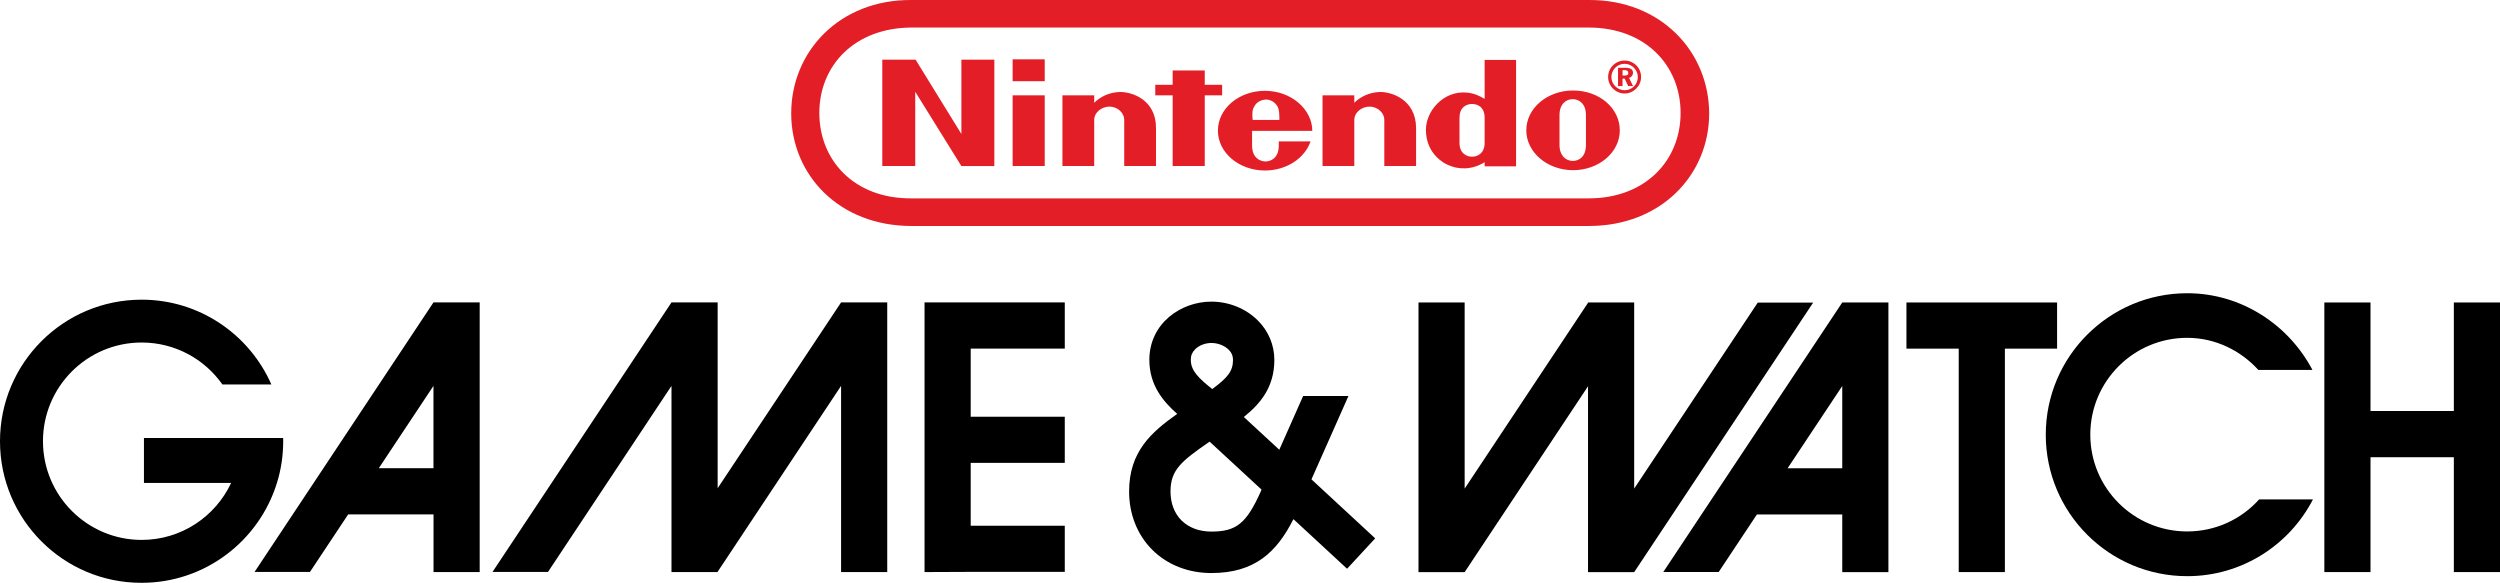
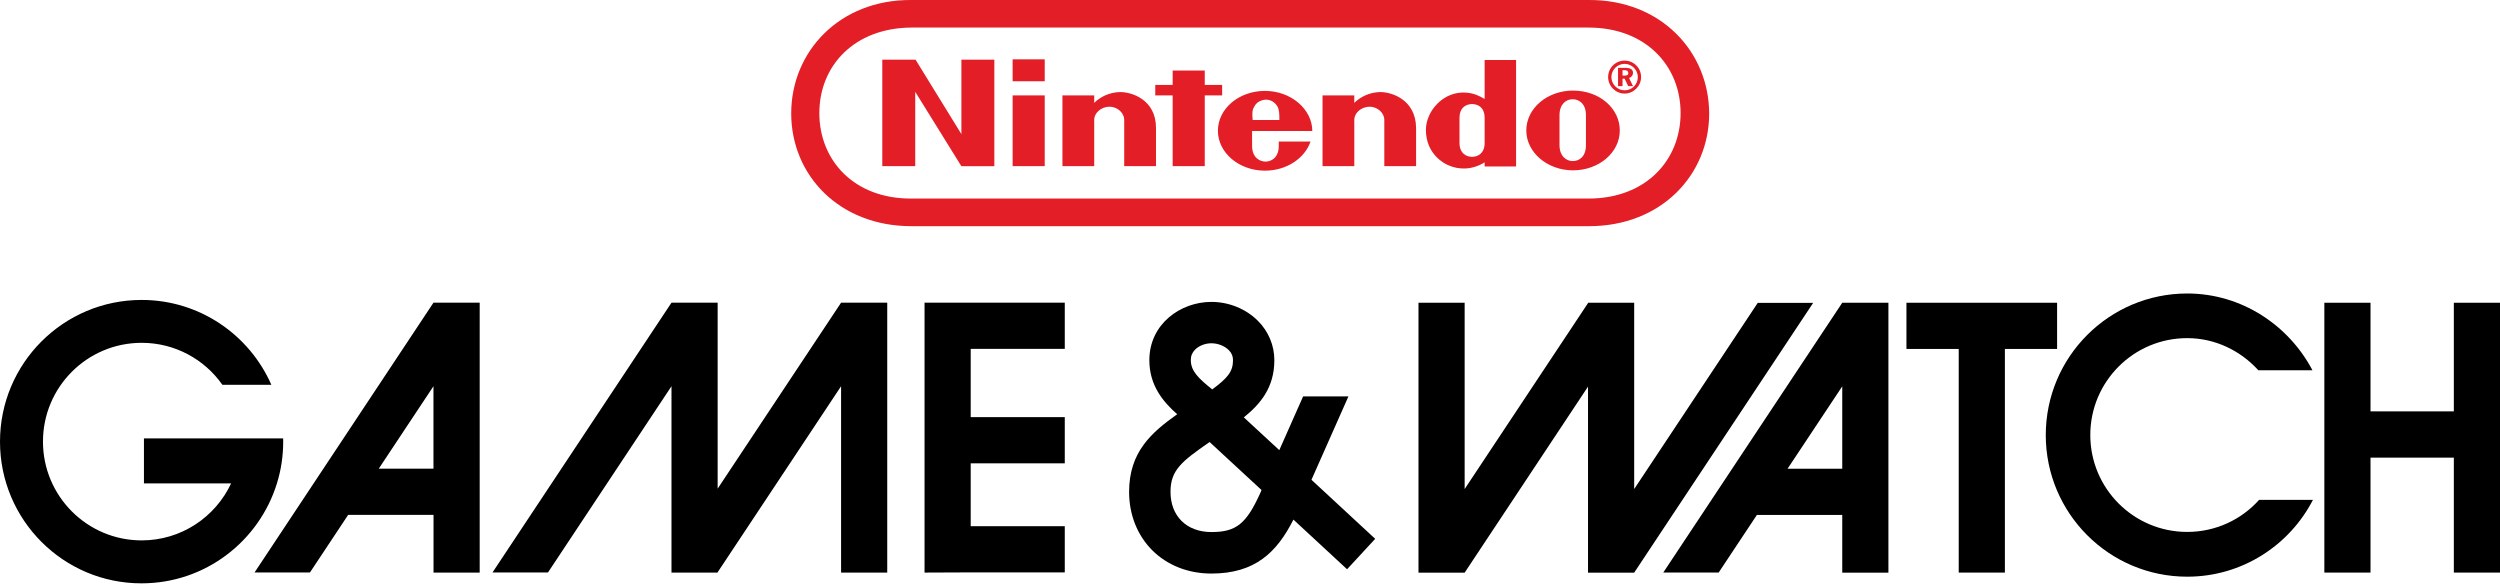
- <svg xmlns="http://www.w3.org/2000/svg" enable-background="new 0 0 3840 895.2" height="895.203" viewBox="0 0 3840 895.203" width="3840">
-   <g transform="translate(0 .002355)">
-     <path d="m341.5 590.4c-27.4-38.9-72.7-64.3-123.9-64.3-83.8 0-151.6 67.9-151.6 151.6s67.9 151.6 151.6 151.6c60.8 0 113.2-35.8 137.4-87.5h-133.9v-69h213.8c.1 1.6.1 3.2.1 4.8 0 22.3-3.3 43.8-9.6 64.1-27.4 88.8-110.1 153.5-207.9 153.5-120.1.2-217.5-97.3-217.5-217.4 0-120.2 97.4-217.5 217.6-217.5 89 0 165.5 53.6 199.2 130.2h-75.3z" />
-     <path d="m665.8 464.5-274.8 414h85.1l58.7-88.4h131.1v88.6h70.9v-414.2zm-84 254.7 84-126.5v126.5z" />
-     <path d="m1291.9 464.5-189.6 285.4v-285.4h-70.9l-274.9 414h85.2l189.7-285.8v286h70.9v-.5l189.6-285.5v286h70.9v-414.2z" />
-     <path d="m1635.5 535.4v-70.9h-215.4v414.2l70.9-.3h144.5v-70.9h-144.5v-96.5h144.5v-70.9h-144.5v-104.7z" />
-     <path d="m2014.4 736.3c22.7-51.2 56.8-128 56.8-128h-69.6l-36.6 82.5-54.5-50.3c25-20.1 46.9-45.4 46.9-87.7 0-22.7-9-44.2-25.2-60.4-18.5-18.5-44.6-29.1-71.6-29.1-46.8 0-95.2 33.5-95.2 89.5 0 39 21.5 64.2 42.8 82.9-39.5 28-73.9 57.8-73.9 119.2 0 34.9 12.6 66.6 35.5 89.5 23.1 23.1 55.3 35.8 90.8 35.8 67.2 0 100.6-32.5 126.1-82.8l82.4 76.2 43.2-46.7zm-178.7-199.8c6-6 15.6-9.7 25-9.7 10 0 20.2 4 26.6 10.4 4.5 4.4 6.6 9.5 6.6 15.5 0 17.8-8.6 27.6-31.9 44.9-20.4-16.4-32.9-27.8-32.9-44.9-.1-6.4 2.1-11.7 6.6-16.2m100.8 218.5c-21.9 48.9-37.5 61.5-75.8 61.5-18.8 0-34.7-6-45.9-17.1-11.1-11.1-16.9-26.5-16.9-44.6 0-33.4 17.2-46.7 59.4-76 .2-.1.5-.3.6-.5l79.8 73.7z" />
-     <path d="m2829.7 464.6-274.9 414h85.1l58.7-88.4h131.1v88.6h70.9v-414.2zm-84 254.7 84-126.4v126.4z" />
-     <path d="m2249.7 878.8 189.5-285.5v285.5h70.9l274.9-414h-85.1l-189.8 285.7v-285.9h-70.9v.5l-189.5 285.4v-285.9h-70.9v414.2z" />
-     <path d="m3769.1 464.6v166.7h-128v-166.7h-70.9v414.1h70.9v-176.4h128v176.4h70.9v-414.1z" />
-     <path d="m3159.7 464.6h-231.4v70.9h80.3v343.2h70.9v-343.2h80.2z" />
-     <path d="m3470 767.1c-27.2 30.3-66.6 49.2-110.5 49.2-82.2 0-148.8-66.6-148.8-148.7s66.6-148.7 148.8-148.7c43.2 0 82.1 19.4 109.3 49.3h83.1c-36.3-69-108.8-117.8-192.3-117.8-120 0-217.3 97.3-217.3 217.3s97.3 217.3 217.3 217.3c84.1 0 157-48 193.1-117.9z" />
-     <path d="m1476.7 205.8-70.4-114.2h-51.1v163.4h50.6v-114.1l70.9 114.2h50.6v-163.5h-50.6zm400.5-59.4v-16.1h-26.7v-22.1h-49.3v22.1h-26.7v16.1h26.7v108.6h49.3v-108.6zm-321.8 108.6h49.3v-108.6h-49.3zm0-130.3h49.3v-33.6h-49.3zm860.8 14.3c-39.6 0-71.8 27.2-71.8 61.2 0 33.6 32.2 61.2 71.8 61.2s71.8-27.2 71.8-61.2-31.3-61.2-71.8-61.2zm19.8 83.8c0 17.5-10.1 24.4-20.3 24.4-9.7 0-20.3-7.4-20.3-24.4 0-6.4 0-23.5 0-23.5s0-16.1 0-22.6c0-17 10.1-24.4 20.3-24.4 9.7 0 20.3 6.9 20.3 24.4v23zm-155.6-70.9c-7.8-4.6-16.1-8.7-27.6-9.7-35.4-3.2-62.6 28.1-62.6 57.1 0 37.7 29 52 33.6 53.9 16.6 7.8 37.7 7.8 56.6-4.1v6.4h48.3v-163.4h-48.3c0-.5 0 34.5 0 59.8zm0 48.3v19.3c0 16.6-11.5 21.2-19.3 21.2s-19.3-4.6-19.3-21.2c0-6 0-19.3 0-19.3s0-13.8 0-19.3c0-17 11.5-21.2 19.3-21.2s19.3 4.1 19.3 21.2zm-560.6-58.9c-16.1.5-29.9 7.4-39.1 16.6 0-2.8 0-11.5 0-11.5h-48.8v108.6h48.8s0-66.7 0-71.4c0-9.7 10.1-19.8 23.5-19.8 13.3 0 22.6 10.6 22.6 19.8v71.4h48.8s0-51.6 0-58.9c-.1-43.3-37.4-55.2-55.8-54.8zm399.5 0c-16.1.5-29.9 7.4-39.1 16.6 0-2.8 0-11.5 0-11.5h-48.8v108.6h48.8s0-66.7 0-71.4c0-9.7 10.1-19.8 23.5-19.8 13.3 0 22.6 10.6 22.6 19.8v71.4h48.8s0-51.6 0-58.9c-.5-43.3-37.8-55.2-55.8-54.8zm-103.6 59.9c0-33.6-32.7-61.7-72.7-61.7s-72.3 27.2-72.3 61.2c0 33.6 32.2 61.2 72.3 61.2 33.1 0 61.2-18.9 70-44.7h-48.8v6.4c0 19.8-12.9 24.4-20.3 24.4s-20.7-4.6-20.7-24.4c0-6 0-22.6 0-22.6h92.5zm-88.8-38.2c3.7-6.9 11-9.7 17.5-10.1 6.4 0 13.3 3.2 17.5 10.1 3.2 5.5 3.2 12 3.2 21.2h-41c-.9-9.7-.9-15.7 2.8-21.2zm581.4-51.1c0-5.5-4.1-7.8-12-7.8h-11v28.1h6.9v-11.5h3.2l5.5 11.5h7.4l-6-12.4c3.7-1.5 6-4.3 6-7.9zm-12.9 4.1h-3.2v-8.3h2.8c4.1 0 6 1.4 6 4.1.4 3.3-1.9 4.2-5.6 4.2zm0-23c-13.8 0-25.3 11-25.3 25.3 0 13.8 11.5 25.3 25.3 25.3s25.3-11.5 25.3-25.3c0-14.3-11.5-25.3-25.3-25.3zm0 45.6c-11 0-20.3-9.2-20.3-20.3s9.2-20.3 20.3-20.3c11 0 20.3 9.2 20.3 20.3s-8.8 20.3-20.3 20.3zm-54.8-138.6h-1041.2c-110-.5-184.1 79.2-184.1 174s73.7 173.1 184.6 173.1h1040.8c110.5 0 184.6-78.3 184.6-173.1-.5-95.3-74.7-174.5-184.7-174zm-.4 304.7h-1040.4c-87.9.5-141.3-58.5-141.3-131.2s53.9-130.7 141.3-131.2h1040.3c87.5 0 141.3 58.5 141.3 131.2s-53.8 131.2-141.2 131.2zm.4-304.7h-1041.2c-110-.5-184.1 79.2-184.1 174s73.7 173.1 184.6 173.1h1040.8c110.5 0 184.6-78.3 184.6-173.1-.5-95.3-74.7-174.5-184.7-174zm-.4 304.7h-1040.4c-87.9.5-141.3-58.5-141.3-131.2s53.9-130.7 141.3-131.2h1040.3c87.5 0 141.3 58.5 141.3 131.2s-53.8 131.2-141.2 131.2zm.4-304.7h-1041.2c-110-.5-184.1 79.2-184.1 174s73.7 173.1 184.6 173.1h1040.8c110.5 0 184.6-78.3 184.6-173.1-.5-95.3-74.7-174.5-184.7-174zm-.4 304.7h-1040.4c-87.9.5-141.3-58.5-141.3-131.2s53.9-130.7 141.3-131.2h1040.3c87.5 0 141.3 58.5 141.3 131.2s-53.8 131.2-141.2 131.2z" fill="#e31e26" />
+ <svg xmlns="http://www.w3.org/2000/svg" enable-background="new 0 0 3840 895.2" height="896" viewBox="0 0 3840 896" width="3840" version="1.1" id="svg11">
+   <defs id="defs11" />
+   <g id="g12" transform="scale(1,1.000891)">
+     <g transform="translate(0,0.002355)" id="g11">
+       <path d="M 341.5,590.4 C 314.1,551.5 268.8,526.1 217.6,526.1 133.8,526.1 66,594 66,677.7 c 0,83.7 67.9,151.6 151.6,151.6 60.8,0 113.2,-35.8 137.4,-87.5 H 221.1 v -69 h 213.8 c 0.1,1.6 0.1,3.2 0.1,4.8 0,22.3 -3.3,43.8 -9.6,64.1 C 398,830.5 315.3,895.2 217.5,895.2 97.4,895.4 0,797.9 0,677.8 0,557.6 97.4,460.3 217.6,460.3 c 89,0 165.5,53.6 199.2,130.2 h -75.3 z" id="path1" />
+       <path d="M 665.8,464.5 391,878.5 h 85.1 l 58.7,-88.4 h 131.1 v 88.6 h 70.9 V 464.5 Z m -84,254.7 84,-126.5 v 126.5 z" id="path2" />
+       <path d="M 1291.9,464.5 1102.3,749.9 V 464.5 h -70.9 l -274.9,414 h 85.2 l 189.7,-285.8 v 286 h 70.9 v -0.5 l 189.6,-285.5 v 286 h 70.9 V 464.5 Z" id="path3" />
+       <path d="m 1635.5,535.4 v -70.9 h -215.4 v 414.2 l 70.9,-0.3 h 144.5 V 807.5 H 1491 V 711 h 144.5 V 640.1 H 1491 V 535.4 Z" id="path4" />
+       <path d="m 2014.4,736.3 c 22.7,-51.2 56.8,-128 56.8,-128 h -69.6 l -36.6,82.5 -54.5,-50.3 c 25,-20.1 46.9,-45.4 46.9,-87.7 0,-22.7 -9,-44.2 -25.2,-60.4 -18.5,-18.5 -44.6,-29.1 -71.6,-29.1 -46.8,0 -95.2,33.5 -95.2,89.5 0,39 21.5,64.2 42.8,82.9 -39.5,28 -73.9,57.8 -73.9,119.2 0,34.9 12.6,66.6 35.5,89.5 23.1,23.1 55.3,35.8 90.8,35.8 67.2,0 100.6,-32.5 126.1,-82.8 l 82.4,76.2 43.2,-46.7 z M 1835.7,536.5 c 6,-6 15.6,-9.7 25,-9.7 10,0 20.2,4 26.6,10.4 4.5,4.4 6.6,9.5 6.6,15.5 0,17.8 -8.6,27.6 -31.9,44.9 -20.4,-16.4 -32.9,-27.8 -32.9,-44.9 -0.1,-6.4 2.1,-11.7 6.6,-16.2 M 1936.5,755 c -21.9,48.9 -37.5,61.5 -75.8,61.5 -18.8,0 -34.7,-6 -45.9,-17.1 -11.1,-11.1 -16.9,-26.5 -16.9,-44.6 0,-33.4 17.2,-46.7 59.4,-76 0.2,-0.1 0.5,-0.3 0.6,-0.5 l 79.8,73.7 z" id="path5" />
+       <path d="m 2829.7,464.6 -274.9,414 h 85.1 l 58.7,-88.4 h 131.1 v 88.6 h 70.9 V 464.6 Z m -84,254.7 84,-126.4 v 126.4 z" id="path6" />
+       <path d="m 2249.7,878.8 189.5,-285.5 v 285.5 h 70.9 l 274.9,-414 h -85.1 L 2510.1,750.5 V 464.6 h -70.9 v 0.5 L 2249.7,750.5 V 464.6 h -70.9 v 414.2 z" id="path7" />
+       <path d="m 3769.1,464.6 v 166.7 h -128 V 464.6 h -70.9 v 414.1 h 70.9 V 702.3 h 128 V 878.7 H 3840 V 464.6 Z" id="path8" />
+       <path d="m 3159.7,464.6 h -231.4 v 70.9 h 80.3 v 343.2 h 70.9 V 535.5 h 80.2 z" id="path9" />
+       <path d="m 3470,767.1 c -27.2,30.3 -66.6,49.2 -110.5,49.2 -82.2,0 -148.8,-66.6 -148.8,-148.7 0,-82.1 66.6,-148.7 148.8,-148.7 43.2,0 82.1,19.4 109.3,49.3 h 83.1 c -36.3,-69 -108.8,-117.8 -192.3,-117.8 -120,0 -217.3,97.3 -217.3,217.3 0,120 97.3,217.3 217.3,217.3 84.1,0 157,-48 193.1,-117.9 z" id="path10" />
+       <path d="M 1476.7,205.8 1406.3,91.6 h -51.1 V 255 h 50.6 V 140.9 l 70.9,114.2 h 50.6 V 91.6 h -50.6 z m 400.5,-59.4 v -16.1 h -26.7 v -22.1 h -49.3 v 22.1 h -26.7 v 16.1 h 26.7 V 255 h 49.3 V 146.4 Z M 1555.4,255 h 49.3 V 146.4 h -49.3 z m 0,-130.3 h 49.3 V 91.1 h -49.3 z m 860.8,14.3 c -39.6,0 -71.8,27.2 -71.8,61.2 0,33.6 32.2,61.2 71.8,61.2 39.6,0 71.8,-27.2 71.8,-61.2 0,-34 -31.3,-61.2 -71.8,-61.2 z m 19.8,83.8 c 0,17.5 -10.1,24.4 -20.3,24.4 -9.7,0 -20.3,-7.4 -20.3,-24.4 0,-6.4 0,-23.5 0,-23.5 0,0 0,-16.1 0,-22.6 0,-17 10.1,-24.4 20.3,-24.4 9.7,0 20.3,6.9 20.3,24.4 v 23 z m -155.6,-70.9 c -7.8,-4.6 -16.1,-8.7 -27.6,-9.7 -35.4,-3.2 -62.6,28.1 -62.6,57.1 0,37.7 29,52 33.6,53.9 16.6,7.8 37.7,7.8 56.6,-4.1 v 6.4 h 48.3 V 92.1 h -48.3 c 0,-0.5 0,34.5 0,59.8 z m 0,48.3 v 19.3 c 0,16.6 -11.5,21.2 -19.3,21.2 -7.8,0 -19.3,-4.6 -19.3,-21.2 0,-6 0,-19.3 0,-19.3 0,0 0,-13.8 0,-19.3 0,-17 11.5,-21.2 19.3,-21.2 7.8,0 19.3,4.1 19.3,21.2 z m -560.6,-58.9 c -16.1,0.5 -29.9,7.4 -39.1,16.6 0,-2.8 0,-11.5 0,-11.5 h -48.8 V 255 h 48.8 c 0,0 0,-66.7 0,-71.4 0,-9.7 10.1,-19.8 23.5,-19.8 13.3,0 22.6,10.6 22.6,19.8 V 255 h 48.8 c 0,0 0,-51.6 0,-58.9 -0.1,-43.3 -37.4,-55.2 -55.8,-54.8 z m 399.5,0 c -16.1,0.5 -29.9,7.4 -39.1,16.6 0,-2.8 0,-11.5 0,-11.5 h -48.8 V 255 h 48.8 c 0,0 0,-66.7 0,-71.4 0,-9.7 10.1,-19.8 23.5,-19.8 13.3,0 22.6,10.6 22.6,19.8 V 255 h 48.8 c 0,0 0,-51.6 0,-58.9 -0.5,-43.3 -37.8,-55.2 -55.8,-54.8 z m -103.6,59.9 c 0,-33.6 -32.7,-61.7 -72.7,-61.7 -40,0 -72.3,27.2 -72.3,61.2 0,33.6 32.2,61.2 72.3,61.2 33.1,0 61.2,-18.9 70,-44.7 h -48.8 v 6.4 c 0,19.8 -12.9,24.4 -20.3,24.4 -7.4,0 -20.7,-4.6 -20.7,-24.4 0,-6 0,-22.6 0,-22.6 h 92.5 z M 1926.9,163 c 3.7,-6.9 11,-9.7 17.5,-10.1 6.4,0 13.3,3.2 17.5,10.1 3.2,5.5 3.2,12 3.2,21.2 h -41 c -0.9,-9.7 -0.9,-15.7 2.8,-21.2 z m 581.4,-51.1 c 0,-5.5 -4.1,-7.8 -12,-7.8 h -11 v 28.1 h 6.9 v -11.5 h 3.2 l 5.5,11.5 h 7.4 l -6,-12.4 c 3.7,-1.5 6,-4.3 6,-7.9 z m -12.9,4.1 h -3.2 v -8.3 h 2.8 c 4.1,0 6,1.4 6,4.1 0.4,3.3 -1.9,4.2 -5.6,4.2 z m 0,-23 c -13.8,0 -25.3,11 -25.3,25.3 0,13.8 11.5,25.3 25.3,25.3 13.8,0 25.3,-11.5 25.3,-25.3 0,-14.3 -11.5,-25.3 -25.3,-25.3 z m 0,45.6 c -11,0 -20.3,-9.2 -20.3,-20.3 0,-11.1 9.2,-20.3 20.3,-20.3 11,0 20.3,9.2 20.3,20.3 0,11.1 -8.8,20.3 -20.3,20.3 z M 2440.6,0 H 1399.4 c -110,-0.5 -184.1,79.2 -184.1,174 0,94.8 73.7,173.1 184.6,173.1 h 1040.8 c 110.5,0 184.6,-78.3 184.6,-173.1 C 2624.8,78.7 2550.6,-0.5 2440.6,0 Z m -0.4,304.7 H 1399.8 c -87.9,0.5 -141.3,-58.5 -141.3,-131.2 0,-72.7 53.9,-130.7 141.3,-131.2 h 1040.3 c 87.5,0 141.3,58.5 141.3,131.2 0,72.7 -53.8,131.2 -141.2,131.2 z M 2440.6,0 H 1399.4 c -110,-0.5 -184.1,79.2 -184.1,174 0,94.8 73.7,173.1 184.6,173.1 h 1040.8 c 110.5,0 184.6,-78.3 184.6,-173.1 C 2624.8,78.7 2550.6,-0.5 2440.6,0 Z m -0.4,304.7 H 1399.8 c -87.9,0.5 -141.3,-58.5 -141.3,-131.2 0,-72.7 53.9,-130.7 141.3,-131.2 h 1040.3 c 87.5,0 141.3,58.5 141.3,131.2 0,72.7 -53.8,131.2 -141.2,131.2 z M 2440.6,0 H 1399.4 c -110,-0.5 -184.1,79.2 -184.1,174 0,94.8 73.7,173.1 184.6,173.1 h 1040.8 c 110.5,0 184.6,-78.3 184.6,-173.1 C 2624.8,78.7 2550.6,-0.5 2440.6,0 Z m -0.4,304.7 H 1399.8 c -87.9,0.5 -141.3,-58.5 -141.3,-131.2 0,-72.7 53.9,-130.7 141.3,-131.2 h 1040.3 c 87.5,0 141.3,58.5 141.3,131.2 0,72.7 -53.8,131.2 -141.2,131.2 z" fill="#e31e26" id="path11" />
+     </g>
  </g>
</svg>
